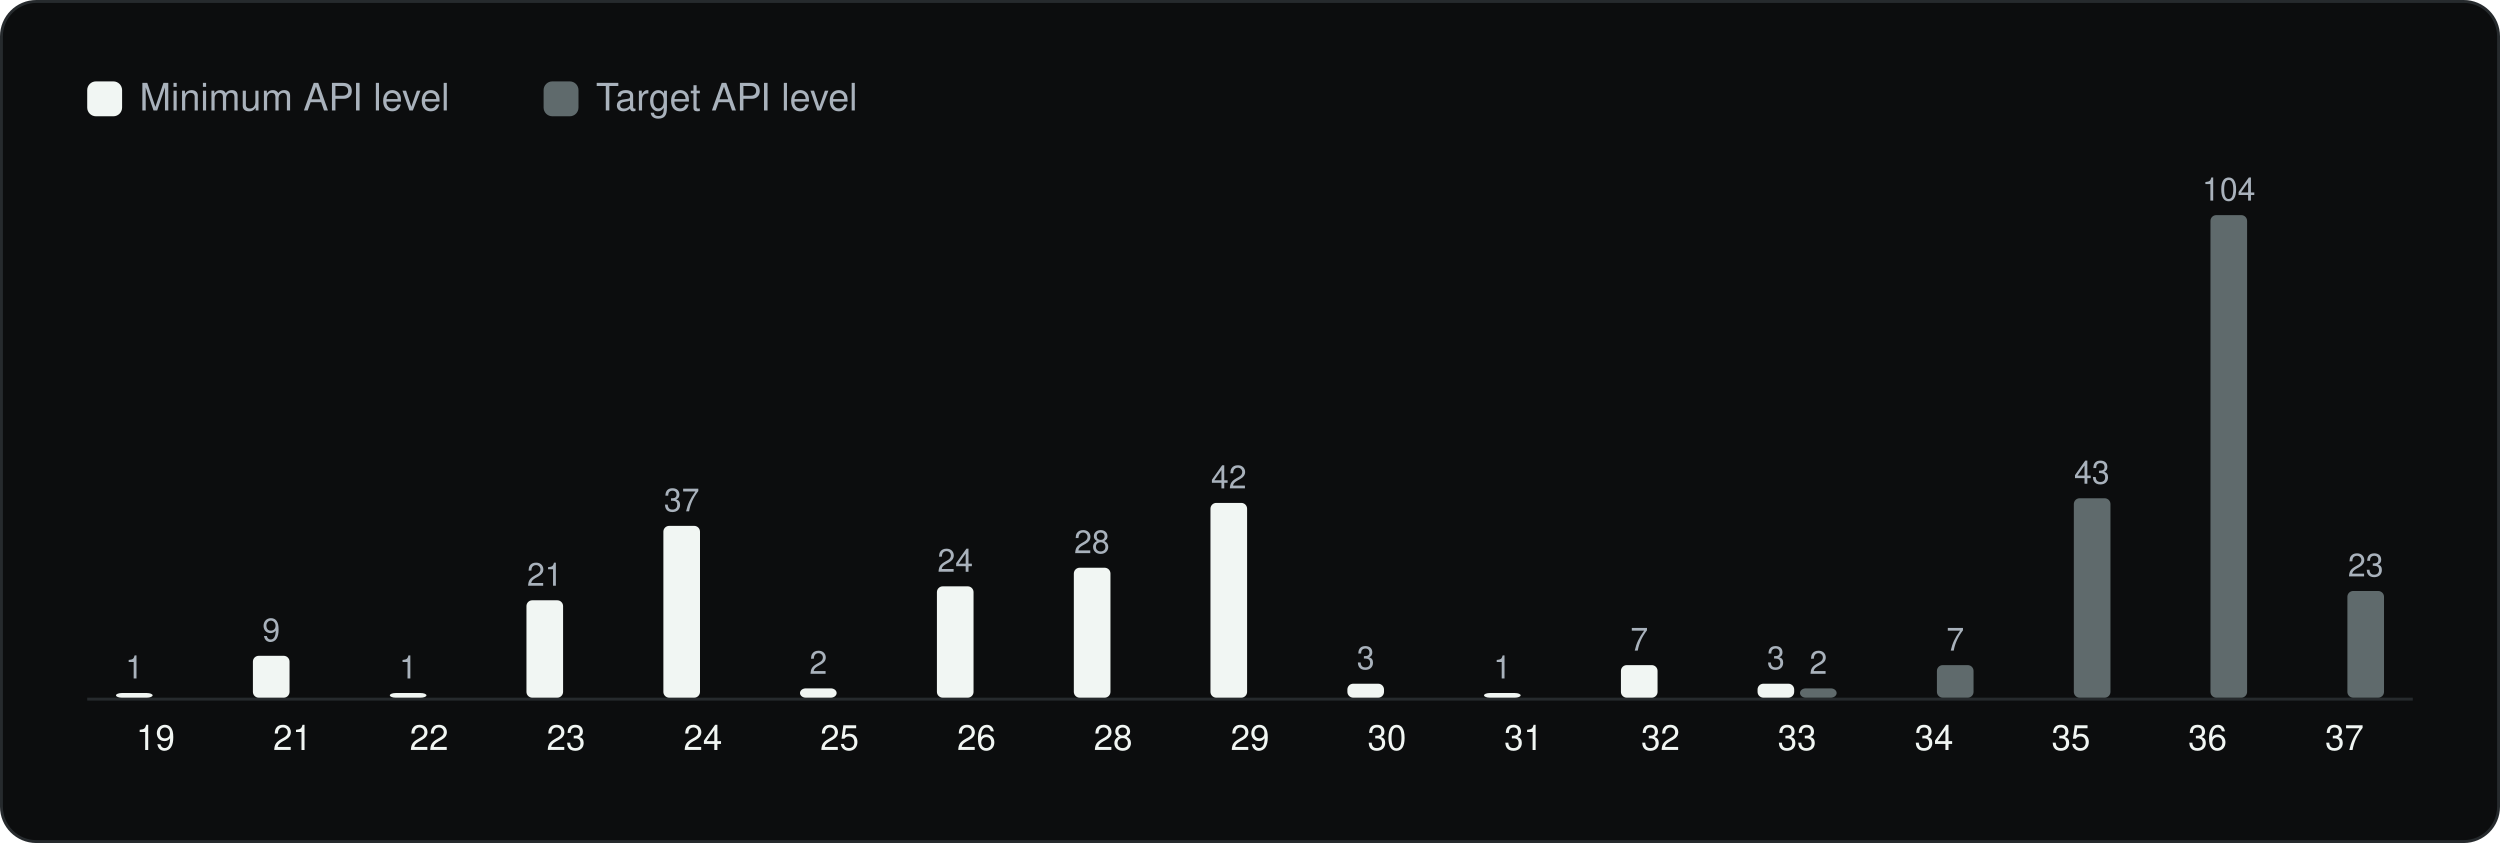
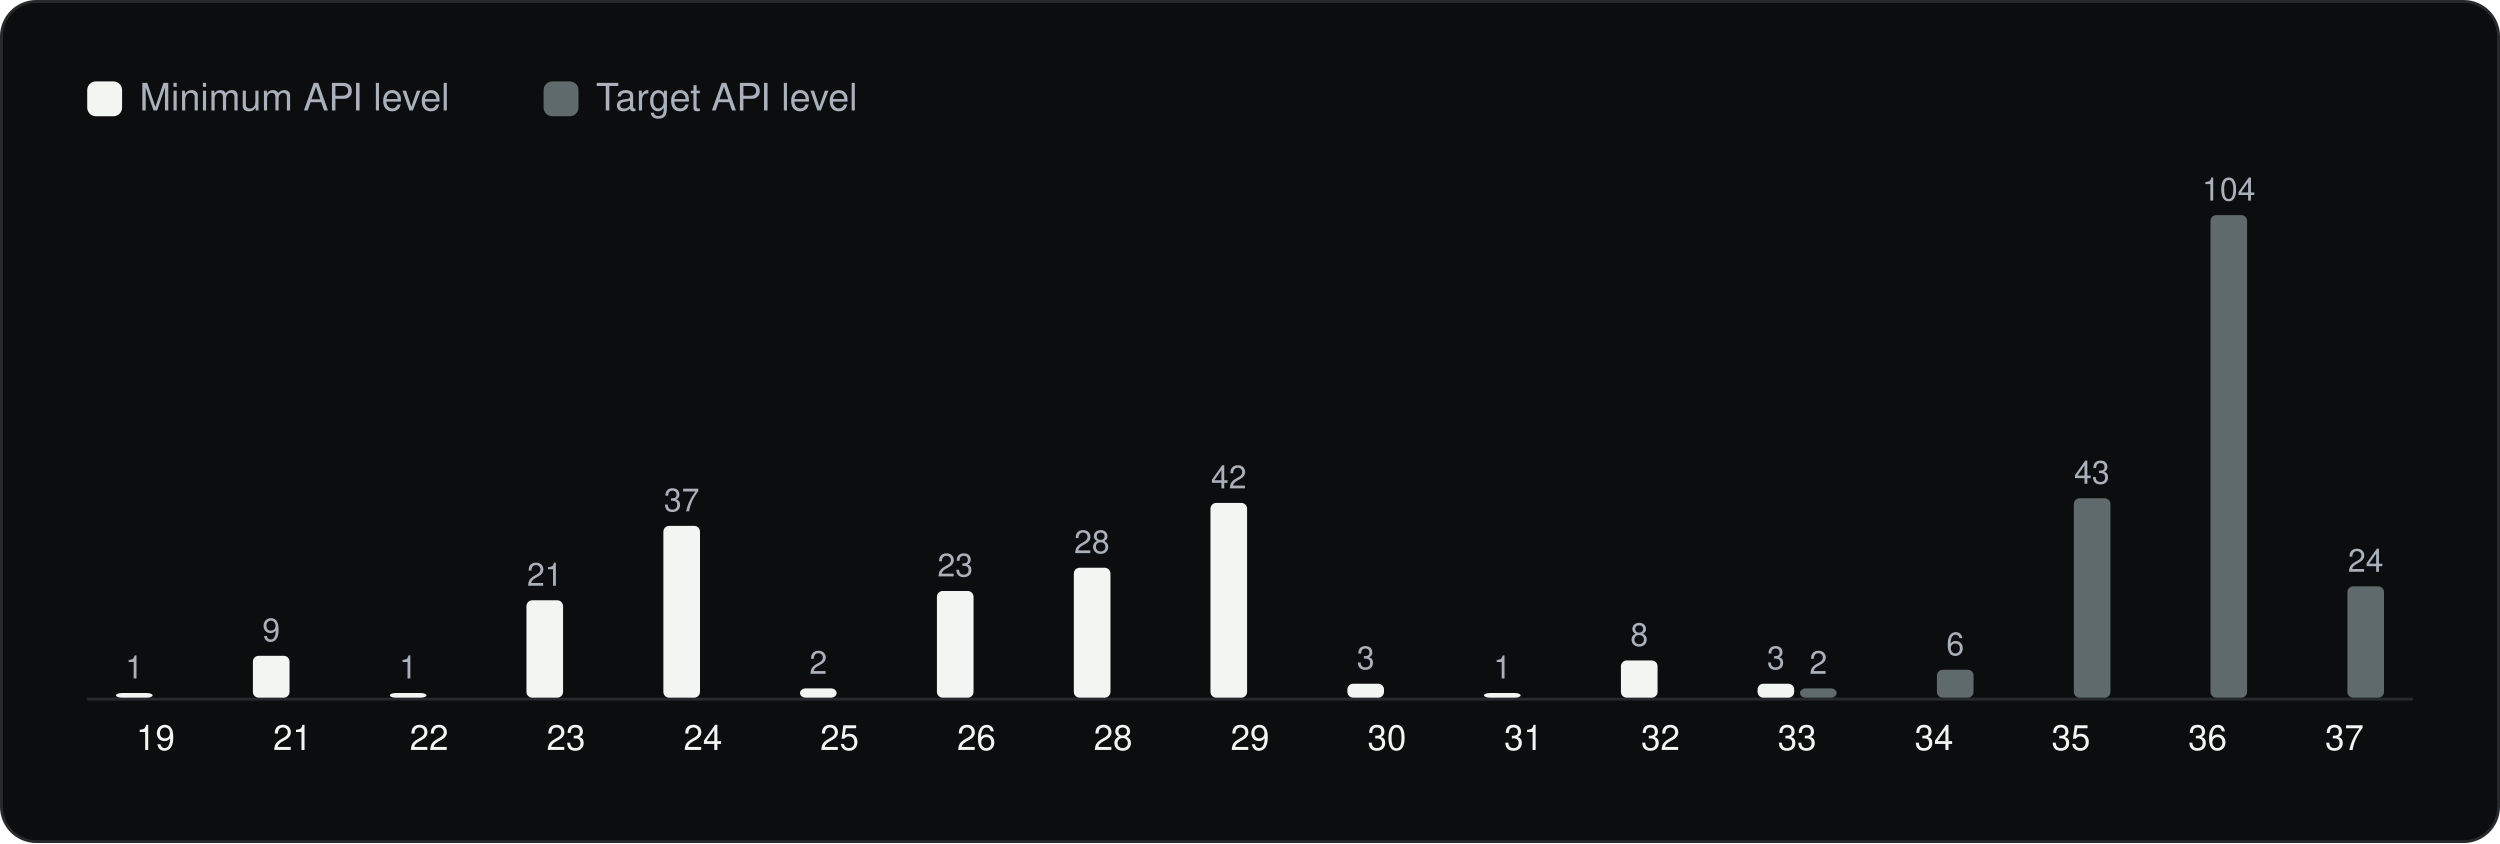
<svg xmlns="http://www.w3.org/2000/svg" viewBox="0 0 860 290" width="860" height="290" role="img" aria-label="Android API levels" font-family="Geist, -apple-system, BlinkMacSystemFont, 'Segoe UI', Helvetica, Arial, sans-serif">
  <rect x="0.5" y="0.5" width="859" height="289" rx="12" fill="#0C0D0E" stroke="#262A2D" />
  <g transform="translate(20 20)">
    <rect x="10" y="8" width="12" height="12" rx="3" fill="#F1F6F3" />
    <text x="28" y="18" font-size="13" fill="#A9B2BC">Minimum API level</text>
    <rect x="167.0" y="8" width="12" height="12" rx="3" fill="#5F6A6C" />
    <text x="185.0" y="18" font-size="13" fill="#A9B2BC">Target API level</text>
    <line x1="10" y1="220.5" x2="810" y2="220.5" stroke="#262A2D" />
    <rect x="19.9" y="218.4" width="12.6" height="1.6" rx="2" fill="#F1F6F3" />
    <text x="26.2" y="213.4" font-size="11" text-anchor="middle" fill="#A9B2BC">1</text>
    <text x="33.5" y="238.0" font-size="12" text-anchor="middle" fill="#F1F6F3">19</text>
    <rect x="67.0" y="205.6" width="12.6" height="14.4" rx="2" fill="#F1F6F3" />
    <text x="73.3" y="200.6" font-size="11" text-anchor="middle" fill="#A9B2BC">9</text>
    <text x="80.6" y="238.0" font-size="12" text-anchor="middle" fill="#F1F6F3">21</text>
    <rect x="114.1" y="218.4" width="12.6" height="1.6" rx="2" fill="#F1F6F3" />
    <text x="120.4" y="213.4" font-size="11" text-anchor="middle" fill="#A9B2BC">1</text>
    <text x="127.6" y="238.0" font-size="12" text-anchor="middle" fill="#F1F6F3">22</text>
    <rect x="161.1" y="186.5" width="12.6" height="33.5" rx="2" fill="#F1F6F3" />
    <text x="167.4" y="181.5" font-size="11" text-anchor="middle" fill="#A9B2BC">21</text>
    <text x="174.7" y="238.0" font-size="12" text-anchor="middle" fill="#F1F6F3">23</text>
    <rect x="208.2" y="160.9" width="12.6" height="59.1" rx="2" fill="#F1F6F3" />
    <text x="214.5" y="155.9" font-size="11" text-anchor="middle" fill="#A9B2BC">37</text>
    <text x="221.8" y="238.0" font-size="12" text-anchor="middle" fill="#F1F6F3">24</text>
    <rect x="255.2" y="216.8" width="12.6" height="3.2" rx="2" fill="#F1F6F3" />
    <text x="261.5" y="211.8" font-size="11" text-anchor="middle" fill="#A9B2BC">2</text>
    <text x="268.8" y="238.0" font-size="12" text-anchor="middle" fill="#F1F6F3">25</text>
-     <rect x="302.3" y="181.7" width="12.6" height="38.3" rx="2" fill="#F1F6F3" />
-     <text x="308.6" y="176.7" font-size="11" text-anchor="middle" fill="#A9B2BC">24</text>
+     <rect x="302.3" y="183.3" width="12.6" height="36.7" rx="2" fill="#F1F6F3" />
+     <text x="308.6" y="178.3" font-size="11" text-anchor="middle" fill="#A9B2BC">23</text>
    <text x="315.9" y="238.0" font-size="12" text-anchor="middle" fill="#F1F6F3">26</text>
    <rect x="349.4" y="175.3" width="12.6" height="44.7" rx="2" fill="#F1F6F3" />
    <text x="355.6" y="170.3" font-size="11" text-anchor="middle" fill="#A9B2BC">28</text>
    <text x="362.9" y="238.0" font-size="12" text-anchor="middle" fill="#F1F6F3">28</text>
    <rect x="396.4" y="153.0" width="12.6" height="67.0" rx="2" fill="#F1F6F3" />
    <text x="402.7" y="148.0" font-size="11" text-anchor="middle" fill="#A9B2BC">42</text>
    <text x="410.0" y="238.0" font-size="12" text-anchor="middle" fill="#F1F6F3">29</text>
    <rect x="443.5" y="215.2" width="12.6" height="4.8" rx="2" fill="#F1F6F3" />
    <text x="449.8" y="210.2" font-size="11" text-anchor="middle" fill="#A9B2BC">3</text>
    <text x="457.1" y="238.0" font-size="12" text-anchor="middle" fill="#F1F6F3">30</text>
    <rect x="490.5" y="218.4" width="12.6" height="1.6" rx="2" fill="#F1F6F3" />
    <text x="496.8" y="213.4" font-size="11" text-anchor="middle" fill="#A9B2BC">1</text>
    <text x="504.1" y="238.0" font-size="12" text-anchor="middle" fill="#F1F6F3">31</text>
-     <rect x="537.6" y="208.8" width="12.6" height="11.2" rx="2" fill="#F1F6F3" />
-     <text x="543.9" y="203.8" font-size="11" text-anchor="middle" fill="#A9B2BC">7</text>
+     <rect x="537.6" y="207.2" width="12.6" height="12.8" rx="2" fill="#F1F6F3" />
+     <text x="543.9" y="202.2" font-size="11" text-anchor="middle" fill="#A9B2BC">8</text>
    <text x="551.2" y="238.0" font-size="12" text-anchor="middle" fill="#F1F6F3">32</text>
    <rect x="584.6" y="215.2" width="12.6" height="4.8" rx="2" fill="#F1F6F3" />
    <text x="590.9" y="210.2" font-size="11" text-anchor="middle" fill="#A9B2BC">3</text>
    <rect x="599.2" y="216.8" width="12.6" height="3.2" rx="2" fill="#5F6A6C" />
    <text x="605.5" y="211.8" font-size="11" text-anchor="middle" fill="#A9B2BC">2</text>
    <text x="598.2" y="238.0" font-size="12" text-anchor="middle" fill="#F1F6F3">33</text>
-     <rect x="646.3" y="208.8" width="12.6" height="11.2" rx="2" fill="#5F6A6C" />
-     <text x="652.6" y="203.8" font-size="11" text-anchor="middle" fill="#A9B2BC">7</text>
+     <rect x="646.3" y="210.4" width="12.6" height="9.6" rx="2" fill="#5F6A6C" />
+     <text x="652.6" y="205.4" font-size="11" text-anchor="middle" fill="#A9B2BC">6</text>
    <text x="645.3" y="238.0" font-size="12" text-anchor="middle" fill="#F1F6F3">34</text>
    <rect x="693.4" y="151.4" width="12.6" height="68.6" rx="2" fill="#5F6A6C" />
    <text x="699.6" y="146.4" font-size="11" text-anchor="middle" fill="#A9B2BC">43</text>
    <text x="692.4" y="238.0" font-size="12" text-anchor="middle" fill="#F1F6F3">35</text>
    <rect x="740.4" y="54.0" width="12.6" height="166.0" rx="2" fill="#5F6A6C" />
    <text x="746.7" y="49.0" font-size="11" text-anchor="middle" fill="#A9B2BC">104</text>
    <text x="739.4" y="238.0" font-size="12" text-anchor="middle" fill="#F1F6F3">36</text>
-     <rect x="787.5" y="183.3" width="12.6" height="36.7" rx="2" fill="#5F6A6C" />
-     <text x="793.8" y="178.3" font-size="11" text-anchor="middle" fill="#A9B2BC">23</text>
+     <rect x="787.5" y="181.7" width="12.6" height="38.3" rx="2" fill="#5F6A6C" />
+     <text x="793.8" y="176.7" font-size="11" text-anchor="middle" fill="#A9B2BC">24</text>
    <text x="786.5" y="238.0" font-size="12" text-anchor="middle" fill="#F1F6F3">37</text>
  </g>
</svg>
